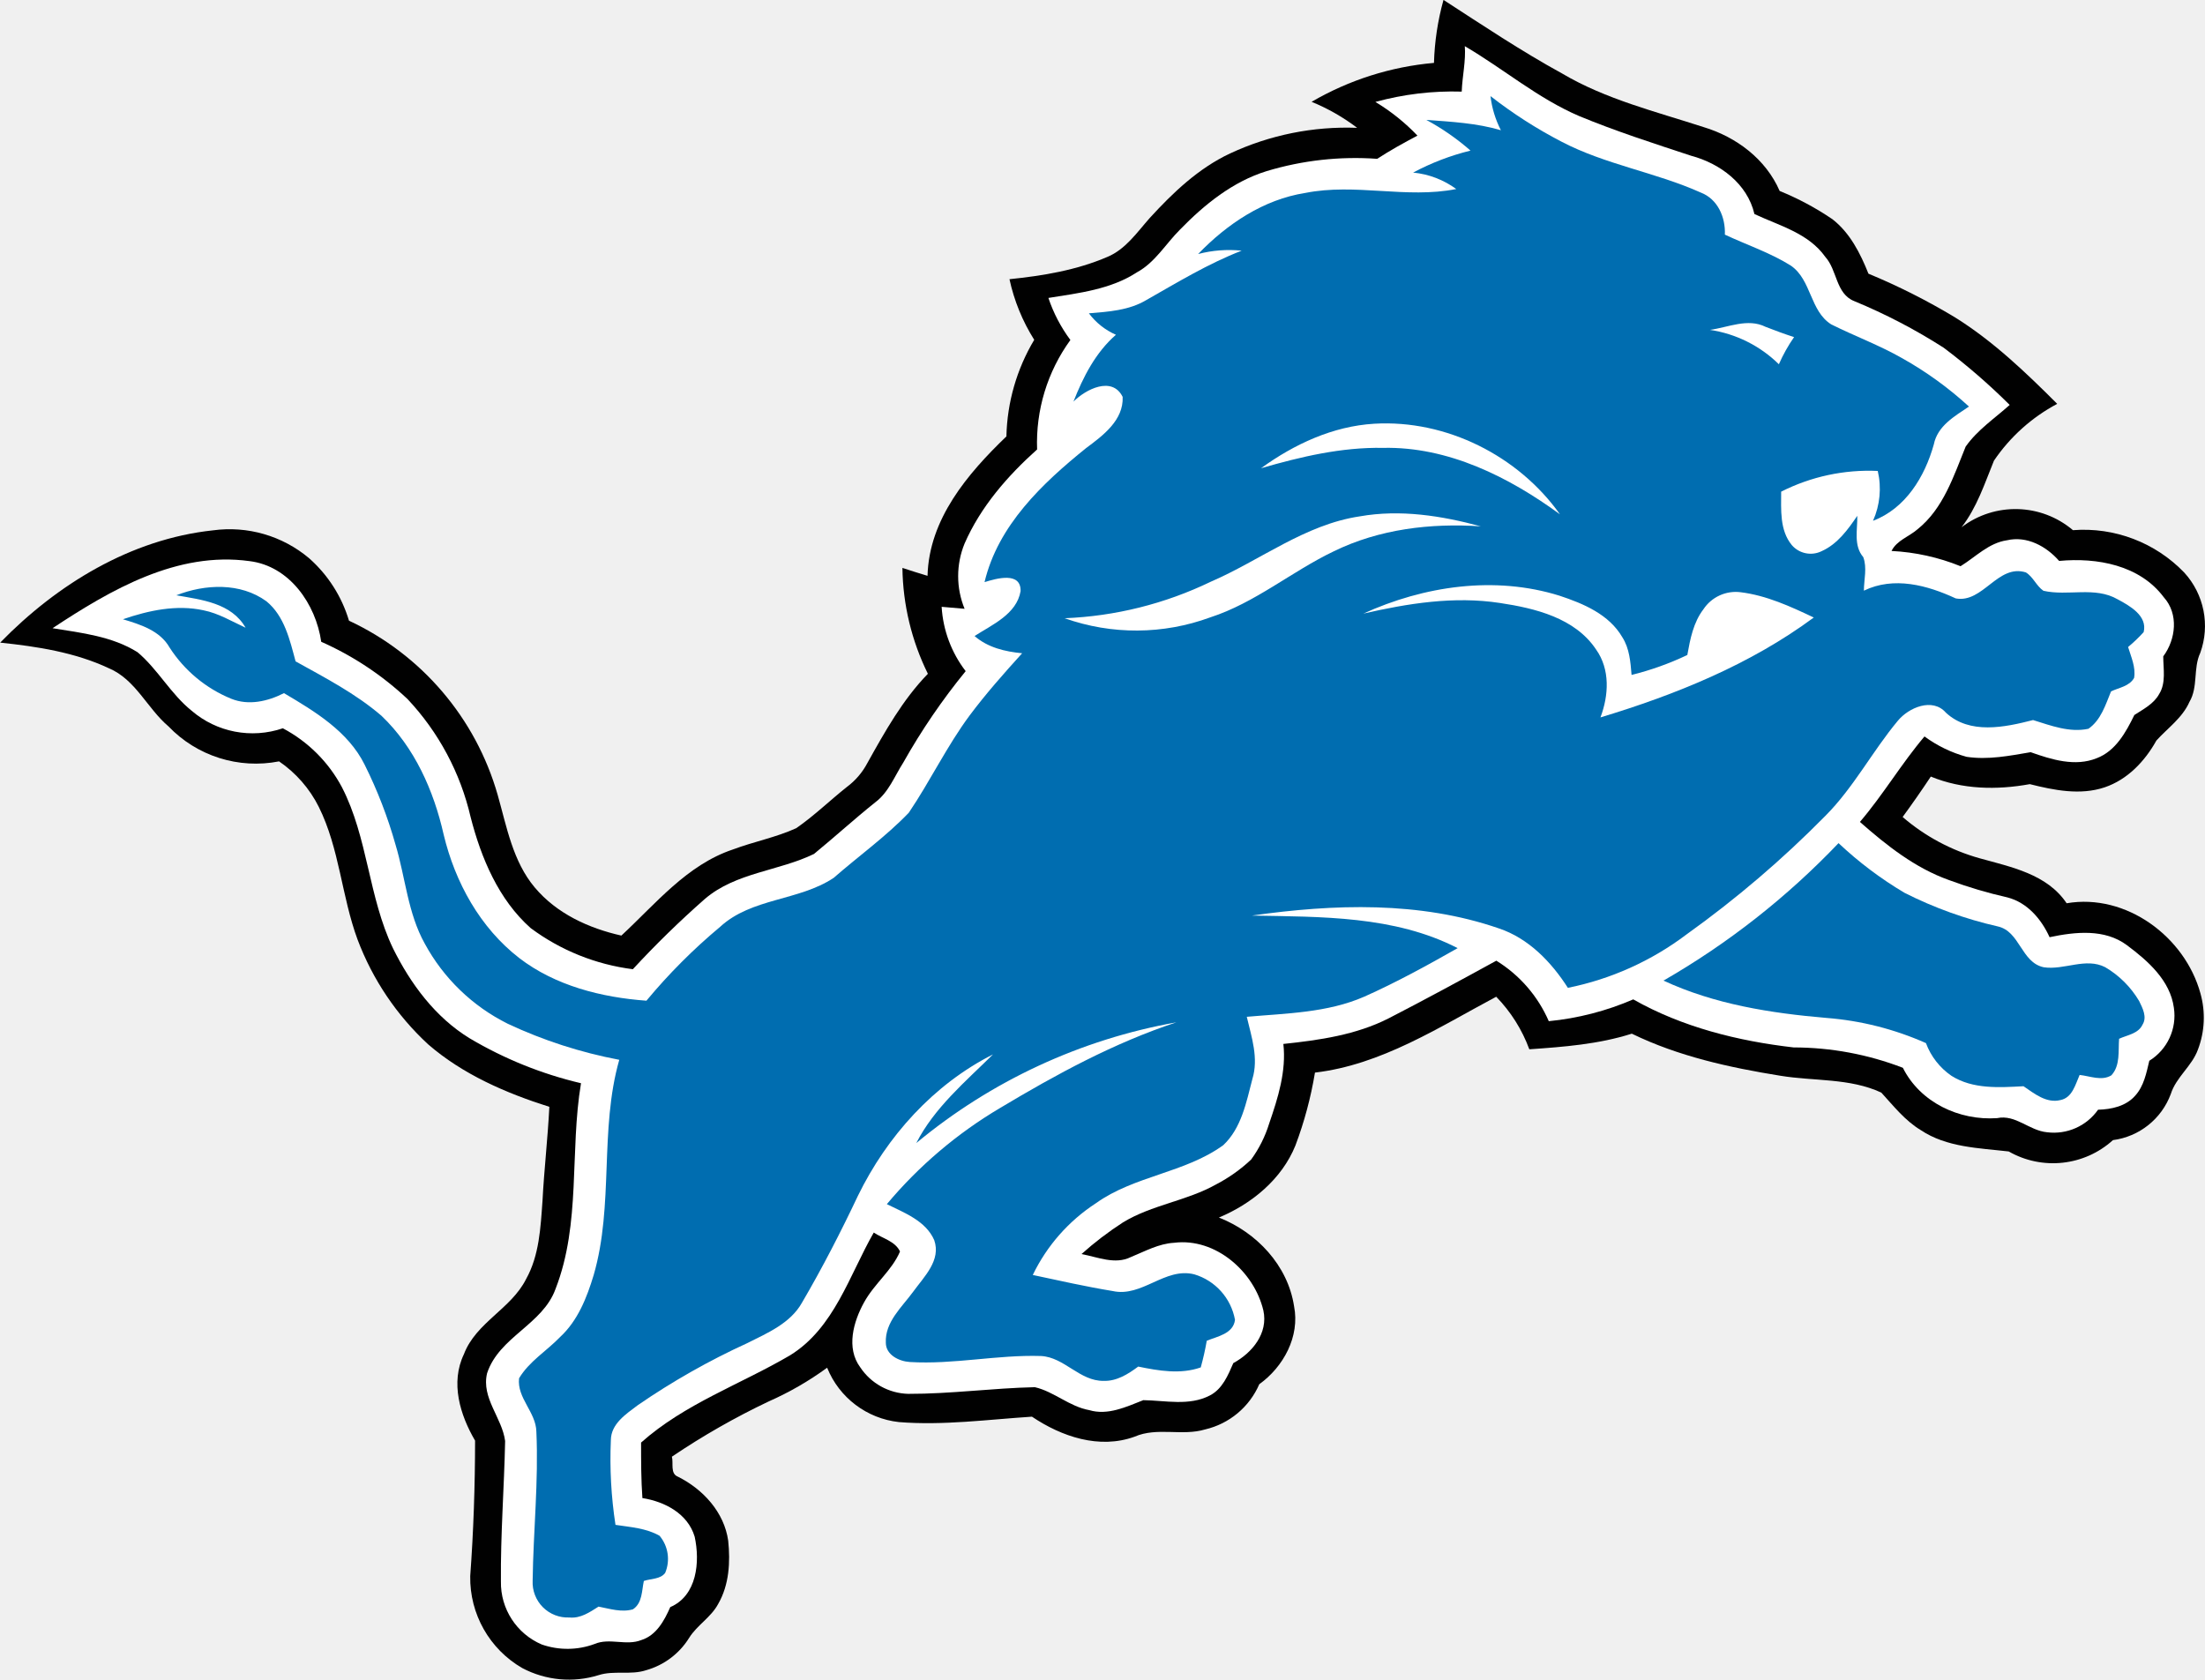
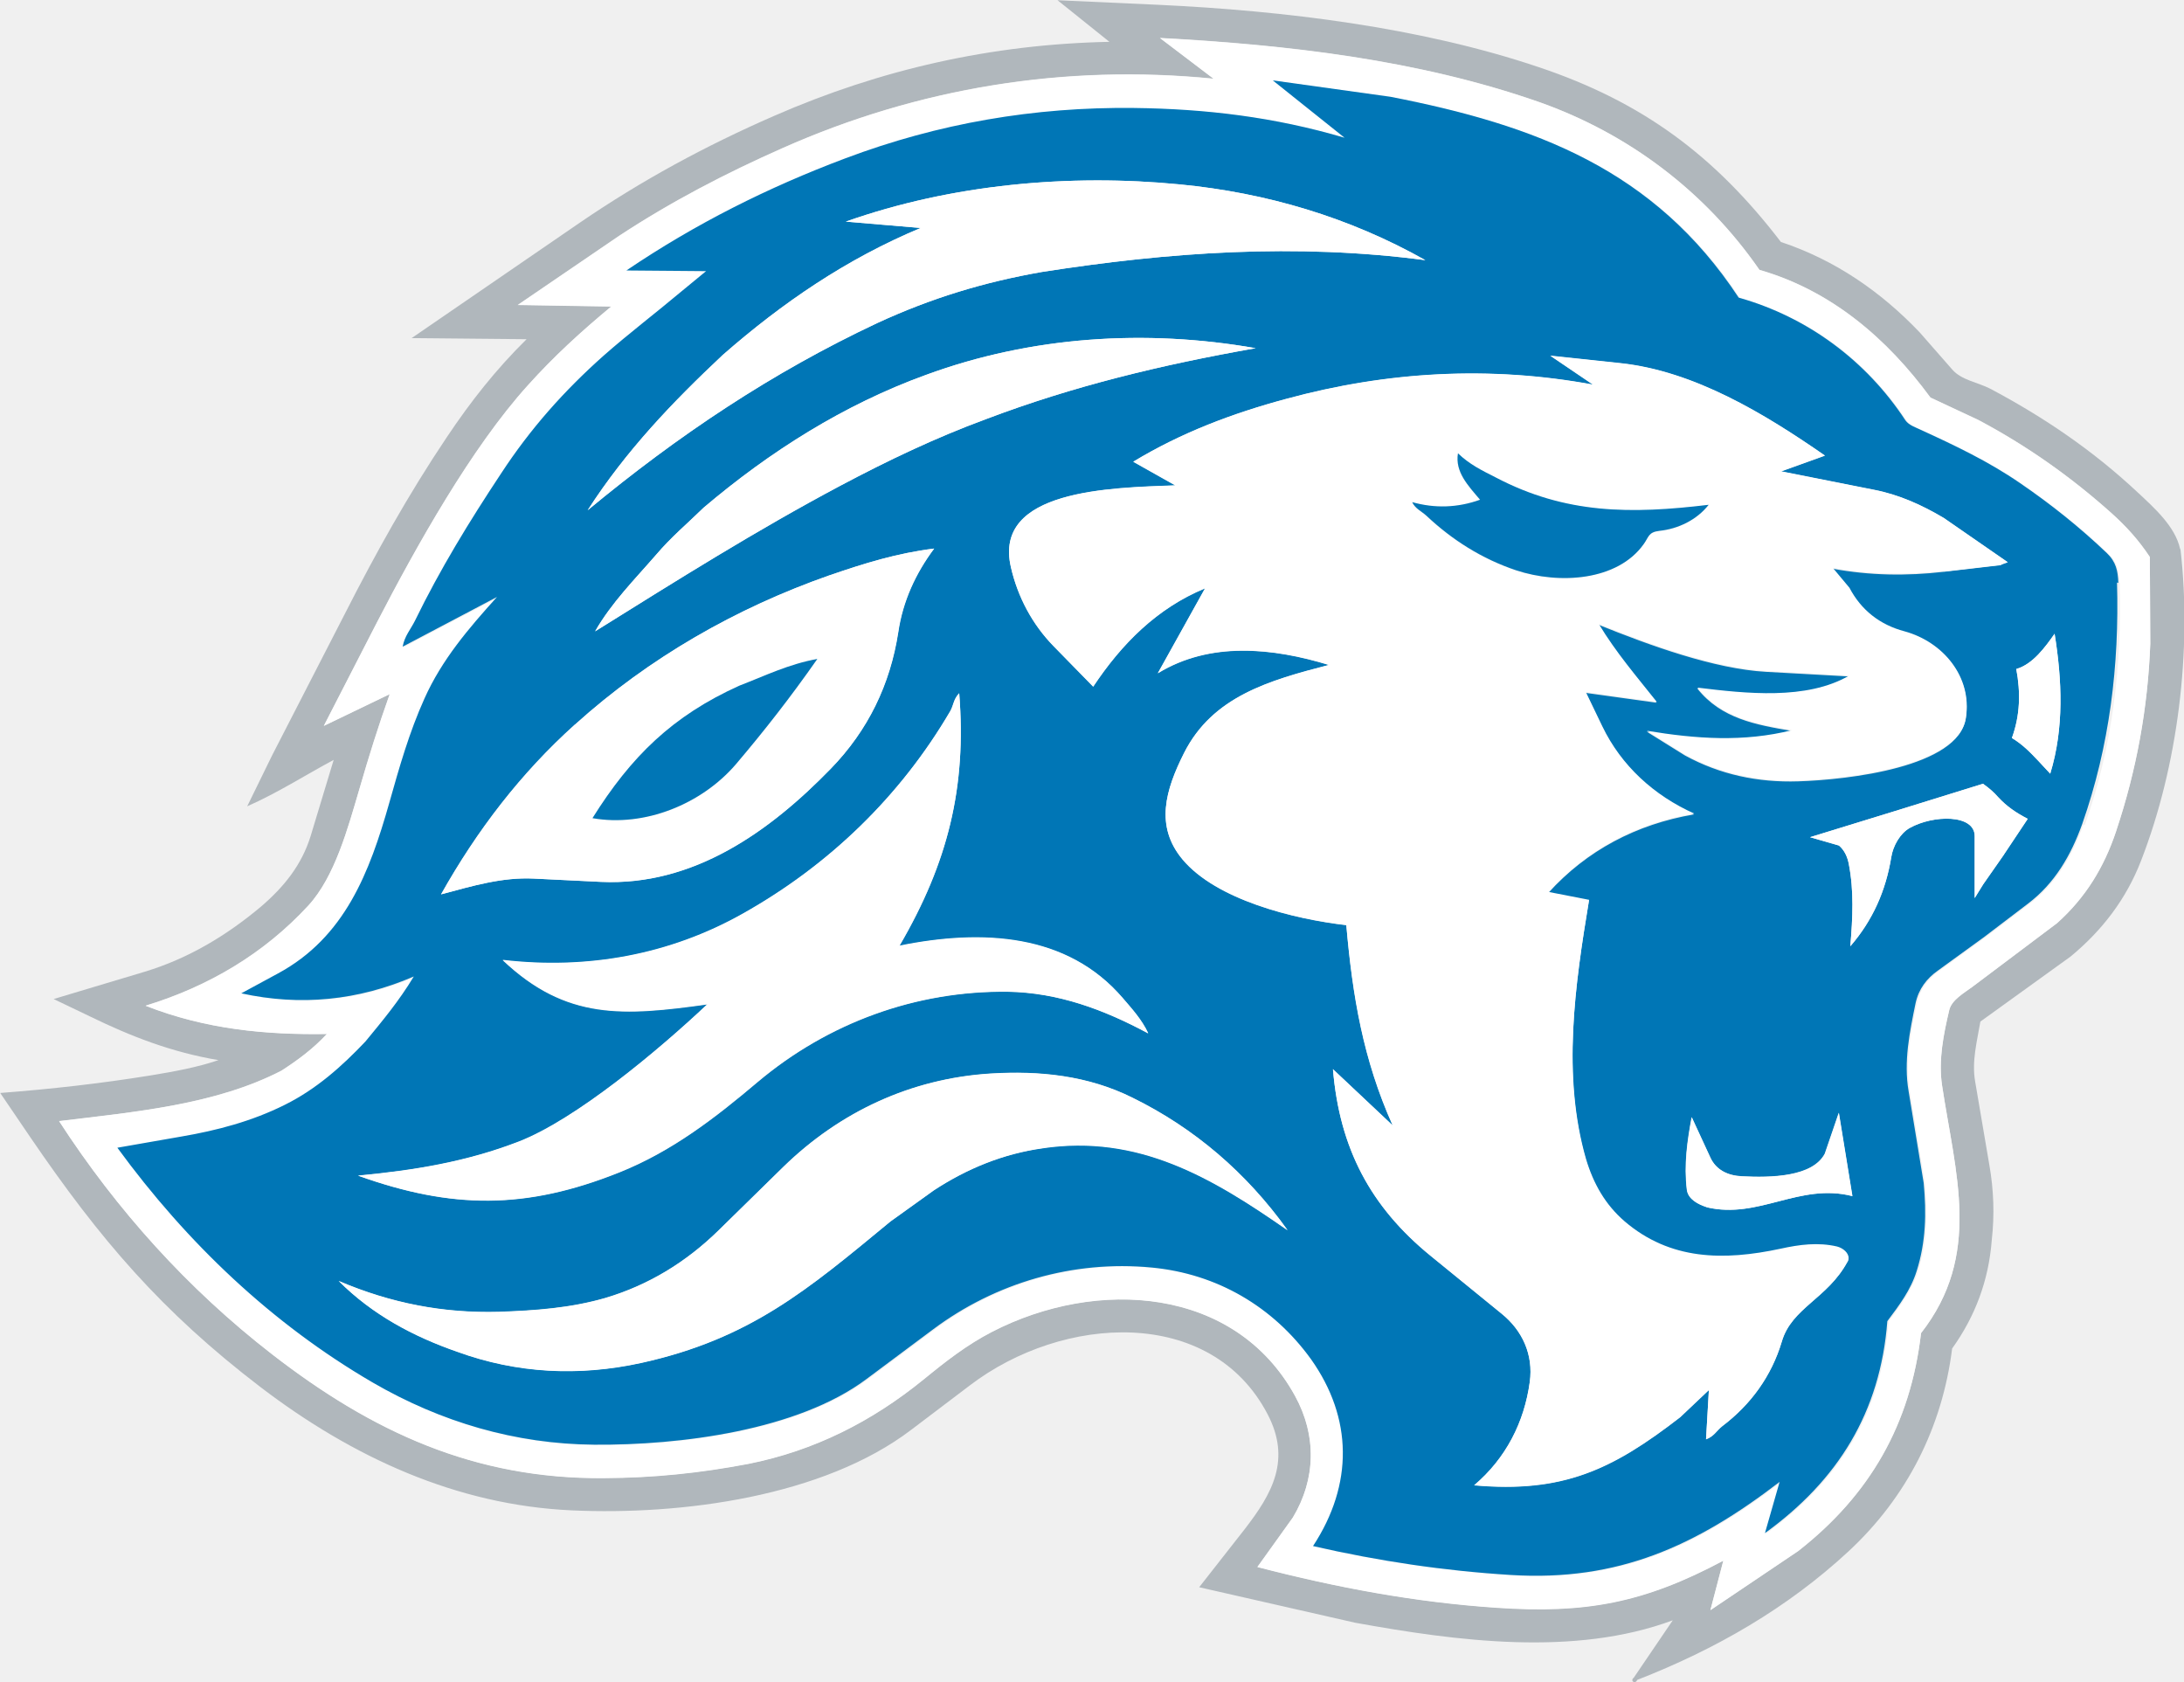
- <svg xmlns="http://www.w3.org/2000/svg" viewBox="0 0 367.03 279.59">
-   <defs>
-     <style>.a{fill:#010101;}.b{fill:#fff;}.c{fill:#006db0;}</style>
-   </defs>
-   <path class="a" d="M240.3 0c6.48 4.2 12.92 8.51 19.71 12.23 7.28 4.31 15.57 6.33 23.53 8.92 5.45 1.63 10.39 5.33 12.69 10.64a47.2 47.2 0 0 1 8.78 4.7c2.93 2.28 4.65 5.68 6 9.07a107.9 107.9 0 0 1 14.42 7.28c6.33 3.95 11.77 9.16 17 14.39a29.41 29.41 0 0 0-10.53 9.46c-1.55 3.8-2.83 7.79-5.39 11.08a14.8 14.8 0 0 1 18.54.49 23.22 23.22 0 0 1 18.53 7.06 13.17 13.17 0 0 1 2.66 13.37c-1.21 2.59-.32 5.65-1.8 8.16-1.17 2.66-3.61 4.34-5.5 6.43-1.92 3.45-4.8 6.5-8.61 7.79-4.08 1.37-8.43.48-12.46-.53-5.51 1-11.24.9-16.48-1.26q-2.27 3.42-4.69 6.73a33.41 33.41 0 0 0 12.82 6.87c5.26 1.47 11.21 2.62 14.48 7.49 9.91-1.7 19.69 5.58 22.27 15a14.92 14.92 0 0 1-.41 9.34c-1 2.79-3.63 4.58-4.53 7.43a11.91 11.91 0 0 1-9.62 7.66 14.86 14.86 0 0 1-17.35 1.89c-5-.58-10.33-.67-14.65-3.56-2.63-1.59-4.51-4-6.56-6.24-5.26-2.45-11.22-1.88-16.82-2.81-8.46-1.36-17-3.24-24.71-7-5.52 1.76-11.32 2.2-17.06 2.6a24.88 24.88 0 0 0-5.51-8.75c-9.61 5.12-19.12 11.33-30.17 12.63a64.1 64.1 0 0 1-3.25 12.13c-2.26 5.6-7.25 9.71-12.74 12 6.28 2.47 11.46 7.95 12.51 14.75 1 5.06-1.77 10.11-5.79 13a13.05 13.05 0 0 1-9 7.52c-3.85 1.16-8-.43-11.75 1.21-5.88 2.13-12.13 0-17.09-3.33-7.37.48-14.75 1.49-22.14.9a14.59 14.59 0 0 1-11.95-9.05 52.24 52.24 0 0 1-9.72 5.61 122.77 122.77 0 0 0-16.12 9.2c.29 1.09-.32 2.81 1 3.33 4.18 2.08 7.7 5.91 8.37 10.65.37 3.55.17 7.35-1.66 10.52-1.18 2.23-3.49 3.52-4.82 5.63a12.36 12.36 0 0 1-7.19 5.42c-2.56.84-5.32 0-7.88.81a16.63 16.63 0 0 1-12.73-1.17 17.34 17.34 0 0 1-8.66-15.3c.55-7.5.8-15 .81-22.56-2.51-4.29-4.14-9.64-1.86-14.39 2-5.28 7.87-7.55 10.35-12.51 2.2-3.94 2.41-8.56 2.73-13 .27-5.23.88-10.44 1.14-15.67-7.23-2.29-14.39-5.39-20.17-10.4a45.62 45.62 0 0 1-11.75-17.44c-2.67-7.22-3-15.15-6.46-22.1a20 20 0 0 0-6.61-7.57 20.12 20.12 0 0 1-18.4-5.82c-3.54-3-5.47-7.8-9.92-9.68-5.66-2.66-11.93-3.62-18.1-4.27 9.45-9.7 21.74-17.23 35.41-18.69a20.54 20.54 0 0 1 16 4.63 22.41 22.41 0 0 1 6.65 10.41 45.88 45.88 0 0 1 24.75 29c1.51 5.31 2.51 11.06 6.18 15.42s9 6.79 14.41 8c5.72-5.3 10.93-11.79 18.58-14.34 3.46-1.3 7.15-2 10.53-3.54 3-2.08 5.58-4.6 8.41-6.85a11.84 11.84 0 0 0 3.43-4c2.92-5.23 5.86-10.52 10.07-14.85a41.09 41.09 0 0 1-4.24-17.63c1.38.46 2.78.9 4.18 1.32.25-9.46 6.67-17 13.13-23.21a32.77 32.77 0 0 1 4.63-16.08 31.41 31.41 0 0 1-4.12-10.09c5.57-.57 11.18-1.5 16.34-3.73 3-1.26 4.91-4.09 7-6.45 3.87-4.23 8.12-8.29 13.37-10.75a45.9 45.9 0 0 1 21.16-4.27 33.5 33.5 0 0 0-7.58-4.33 49 49 0 0 1 20.37-6.48A43.77 43.77 0 0 1 240.27 0z" />
-   <path class="b" d="M243.83 7.69c6.4 3.75 12.15 8.68 19 11.62 6.1 2.53 12.39 4.55 18.67 6.62 4.81 1.28 9.35 4.65 10.53 9.7 4.15 1.95 9 3.18 11.8 7.14 2 2.2 1.73 6.14 4.82 7.36a94.47 94.47 0 0 1 14.87 7.75 105.42 105.42 0 0 1 11 9.53c-2.5 2.24-5.38 4.16-7.33 6.94-2 4.91-3.71 10.31-8 13.75-1.41 1.24-3.46 1.84-4.34 3.62a35.36 35.36 0 0 1 11.49 2.54c2.51-1.54 4.68-3.88 7.74-4.32 3.3-.77 6.54 1 8.67 3.44 6.3-.59 13.41.68 17.43 6.06 2.49 2.77 2 7-.1 9.83 0 2.08.49 4.4-.68 6.27-.9 1.65-2.63 2.51-4.13 3.49-1.4 2.87-3.12 6-6.26 7.19-3.6 1.46-7.53.23-11-1-3.51.6-7.1 1.31-10.67.77a21.35 21.35 0 0 1-7-3.39c-3.85 4.54-6.88 9.7-10.75 14.23 4.43 3.9 9.17 7.66 14.8 9.67a76.42 76.42 0 0 0 9.77 2.9c3.32.87 5.64 3.63 7 6.62 4.27-.9 9.18-1.44 12.9 1.35 3.47 2.59 7.18 5.85 7.79 10.4a8.83 8.83 0 0 1-4.09 8.82c-.48 2-.89 4.21-2.35 5.81-1.54 1.76-3.94 2.28-6.18 2.34a9 9 0 0 1-8.5 3.75c-3-.29-5.21-3-8.31-2.35-6.3.44-12.8-2.61-15.68-8.38a50.74 50.74 0 0 0-18.19-3.39c-9.24-1.06-18.55-3.38-26.69-8A46.83 46.83 0 0 1 257.8 170a22.22 22.22 0 0 0-8.73-10.07c-5.94 3.26-11.89 6.49-17.91 9.59-5.43 2.77-11.56 3.64-17.54 4.27.51 4.54-.9 9-2.36 13.24a20.36 20.36 0 0 1-3 6 26.13 26.13 0 0 1-5.81 4.13c-4.91 2.77-10.71 3.4-15.53 6.34a55.33 55.33 0 0 0-6.9 5.27c2.67.49 5.58 1.81 8.21.5 2.34-.95 4.63-2.24 7.21-2.38 6.9-.86 13.31 4.8 14.85 11.26.84 3.8-1.86 7.07-5 8.77-.87 2-1.81 4.32-3.91 5.39-3.43 1.79-7.4.83-11.07.78-2.85 1.12-5.92 2.58-9 1.66-3.3-.59-5.85-3.08-9.05-3.82-7 .15-14 1.13-21.07 1.11a9.9 9.9 0 0 1-8-4.42c-2.38-3.21-1.14-7.58.62-10.78s4.64-5.3 6-8.5c-.81-1.72-2.89-2.16-4.37-3.15-4.07 7.11-6.58 15.91-13.94 20.44-8.25 4.84-17.54 8.06-24.79 14.52 0 3.08 0 6.16.22 9.24 3.72.59 7.55 2.58 8.7 6.43.91 4.17.41 9.8-4.06 11.72-1 2.26-2.32 4.71-4.83 5.49-2.52 1-5.27-.42-7.77.65a13 13 0 0 1-8.78.09 11.19 11.19 0 0 1-6.81-10.5c-.07-7.8.54-15.59.7-23.38-.5-3.87-4-7.16-3-11.29 2-6.06 9.27-8.09 11.4-14.05 4.25-10.93 2.33-22.87 4.23-34.22a65.94 65.94 0 0 1-18.52-7.47c-5.72-3.49-9.85-9.07-12.78-15-4.09-8.53-4.16-18.4-8.5-26.82a23.66 23.66 0 0 0-9.83-9.8 15.57 15.57 0 0 1-15.18-2.92c-3.48-2.79-5.61-6.88-9-9.74-4.21-2.65-9.32-3.22-14.15-4 9.77-6.46 20.77-12.82 32.77-11.17 6.67.81 11.05 7.16 11.95 13.43a51.34 51.34 0 0 1 14.36 9.53 42.74 42.74 0 0 1 10.51 19.67c1.75 6.81 4.65 13.72 10 18.47a36.11 36.11 0 0 0 17 6.84 160.77 160.77 0 0 1 12-11.71c5.14-4.4 12.27-4.62 18.15-7.48 3.45-2.82 6.74-5.83 10.22-8.61 2.21-1.66 3.2-4.34 4.65-6.61a107 107 0 0 1 10.38-15.21 19.48 19.48 0 0 1-4-10.71l3.82.33a14.33 14.33 0 0 1 0-10.87c2.67-6.11 7.15-11.25 12.07-15.66a29.16 29.16 0 0 1 5.54-18.22 25.07 25.07 0 0 1-3.66-7c5.06-.81 10.38-1.41 14.76-4.28 3-1.63 4.76-4.72 7.14-7.09 4.06-4.18 8.79-8 14.42-9.74a51 51 0 0 1 18.41-2.05c2.16-1.41 4.42-2.66 6.7-3.86a33.63 33.63 0 0 0-7-5.61 48.74 48.74 0 0 1 14.37-1.72c.09-2.56.71-5.09.51-7.64z" />
-   <path class="c" d="M248.14 16.03a76.32 76.32 0 0 0 11.77 7.55c7.34 3.84 15.67 5.1 23.2 8.48 2.81 1.08 4.12 4.1 4 7 3.66 1.72 7.55 3 11 5.17 3.43 2.38 3.15 7.53 6.7 9.77 3.89 1.94 8 3.46 11.79 5.62a59.22 59.22 0 0 1 11.14 8.06c-2.39 1.62-5.23 3.21-5.85 6.31-1.5 5.36-4.68 10.64-10.12 12.71a13.06 13.06 0 0 0 .79-8.3 32.31 32.31 0 0 0-16.08 3.45c0 3-.27 6.41 1.77 8.89a4.14 4.14 0 0 0 5 1c2.61-1.18 4.34-3.57 5.9-5.87.06 2.29-.66 4.94 1 6.88.66 1.77.11 3.73.1 5.58 5-2.42 10.55-.91 15.29 1.29 4.54.84 7-5.79 11.67-4.33 1.23.75 1.75 2.26 2.93 3.06 4.08.93 8.55-.77 12.35 1.42 2 1.07 5 2.74 4.33 5.46a25.49 25.49 0 0 1-2.59 2.48c.5 1.66 1.3 3.36 1 5.14-.77 1.4-2.52 1.62-3.84 2.25-.92 2.24-1.68 4.77-3.76 6.22-3.14.68-6.26-.53-9.22-1.45-4.71 1.21-10.56 2.45-14.51-1.23-2.23-2.55-6.19-.85-8 1.35-4.25 5.1-7.36 11.12-12.08 15.85a176.71 176.71 0 0 1-23.08 19.71 48.73 48.73 0 0 1-19.76 8.9c-2.75-4.29-6.52-8.23-11.47-9.89-13.21-4.57-27.48-4.07-41.14-2.14 11.53.22 23.73 0 34.26 5.42-5.07 2.88-10.2 5.7-15.52 8.07-6.16 2.7-13 2.78-19.58 3.36.8 3.38 2 6.9.93 10.37-1 3.84-1.82 8.17-4.84 11-6.37 4.63-14.79 5.08-21.19 9.66a29.54 29.54 0 0 0-10.52 11.95c4.42.94 8.83 1.94 13.28 2.67 4.9 1.1 8.71-4 13.59-2.78a9.71 9.71 0 0 1 6.79 7.58c-.29 2.32-2.92 2.75-4.7 3.48-.26 1.5-.6 3-1 4.44-3.4 1.19-7 .56-10.41-.14-1.68 1.25-3.57 2.45-5.75 2.38-4 .06-6.53-3.94-10.43-4.14-7.29-.23-14.54 1.44-21.83 1-1.81-.11-4-1.19-4-3.21-.16-3.47 2.68-5.92 4.55-8.49s4.66-5.23 3.51-8.58c-1.41-3.24-5-4.56-7.89-6a73.2 73.2 0 0 1 18.9-16.04c9.32-5.58 18.95-10.82 29.3-14.23a93.42 93.42 0 0 0-43.3 20.1c3-5.87 8.15-10.2 12.77-14.76-9.9 5-17.64 13.63-22.47 23.51-2.87 6.06-5.92 12-9.32 17.81-1.93 3.45-5.75 5.06-9.12 6.75a120.5 120.5 0 0 0-18.25 10.35c-1.93 1.46-4.42 3.07-4.45 5.79a72.06 72.06 0 0 0 .77 14.11c2.48.38 5.12.54 7.34 1.82a6 6 0 0 1 .93 6.18c-.81 1.08-2.38.93-3.55 1.34-.35 1.63-.24 3.69-1.82 4.72-1.9.55-3.84-.09-5.72-.45-1.47.93-3 2-4.86 1.81a5.85 5.85 0 0 1-6.11-6.12c.11-8.28 1-16.54.62-24.82-.06-3.24-3.26-5.61-2.88-8.88 1.68-2.82 4.6-4.55 6.84-6.88 2.94-2.72 4.45-6.56 5.58-10.31 3.39-11.67.93-24.15 4.26-35.83a77.6 77.6 0 0 1-18.56-6 31.83 31.83 0 0 1-13.81-13.33c-2.84-5.08-3.22-11-4.87-16.47a76 76 0 0 0-5.15-13.34c-2.75-5.54-8.28-8.86-13.42-11.9-2.69 1.37-5.89 2.11-8.79.93a22.2 22.2 0 0 1-10.25-8.52c-1.61-2.83-4.85-3.83-7.77-4.71 4.29-1.47 8.92-2.47 13.42-1.49 2.5.5 4.7 1.84 7 2.9-2.37-4.13-7.31-4.65-11.53-5.4 4.79-1.88 10.67-2.15 15 1 3 2.45 3.9 6.46 4.85 10 4.93 2.74 10 5.36 14.3 9.06 5.5 5.24 8.7 12.46 10.35 19.78 1.9 7.94 6.06 15.5 12.58 20.55 6 4.61 13.7 6.56 21.17 7.1a95.1 95.1 0 0 1 12.26-12.29c5.24-4.84 13.14-4.31 18.91-8.16 4.15-3.63 8.68-6.86 12.5-10.84 3.57-5.27 6.33-11.08 10.14-16.21 2.7-3.61 5.7-7 8.73-10.34-2.84-.27-5.71-.94-7.92-2.87 2.94-1.89 7-3.63 7.66-7.47.08-3.29-4-2.12-6-1.5 2.24-9.46 9.62-16.44 16.91-22.32 2.8-2.08 6.25-4.63 6.08-8.52-1.75-3.52-6.16-1.26-8.19.79 1.62-4.12 3.68-8.17 7.07-11.13a11.25 11.25 0 0 1-4.5-3.57c3.26-.27 6.67-.48 9.56-2.21 5.18-2.94 10.29-6.06 15.87-8.22a20.31 20.31 0 0 0-7.25.56c4.82-5 10.88-9.08 17.84-10.17 8.33-1.67 16.83 1 25.13-.65a14.53 14.53 0 0 0-7.18-2.74 41 41 0 0 1 9.55-3.66 40.2 40.2 0 0 0-7.35-5.11c4.17.31 8.37.53 12.41 1.72A16.53 16.53 0 0 1 248.1 16z" />
-   <path class="b" d="M284.6 54.92c3.05-.41 6.3-2 9.29-.51 1.57.61 3.15 1.2 4.74 1.71a26.33 26.33 0 0 0-2.53 4.52 20.75 20.75 0 0 0-11.5-5.73zm-74.7 23.03c5.52-4 11.95-7 18.85-7.41 12-.71 24 5.35 30.91 15.08-8.52-6.23-18.63-11.29-29.42-11.06-6.93-.13-13.73 1.47-20.34 3.39zm-8.38 18.9c8.29-3.58 15.69-9.53 24.82-10.89 6.74-1.19 13.6-.11 20.14 1.66-8.35-.56-16.89.45-24.47 4.16-7 3.34-13.08 8.58-20.57 11a35.66 35.66 0 0 1-24.23.14 61.56 61.56 0 0 0 24.31-6.07zm25.37 5.32c10.13-4.63 21.92-6.37 32.7-3 4 1.32 8.25 3.12 10.45 6.91 1.2 1.87 1.36 4.13 1.54 6.28a49 49 0 0 0 9.28-3.32c.48-2.66 1-5.41 2.68-7.61a6.45 6.45 0 0 1 6.19-2.84c4.3.53 8.3 2.37 12.18 4.21-10.58 7.83-23 12.85-35.51 16.63 1.39-3.66 1.63-8-.73-11.31-3.5-5.25-10.14-6.86-16-7.74-7.64-1.17-15.33.07-22.78 1.78z" />
-   <path class="c" d="M276.87 163.26a129.48 129.48 0 0 0 29.16-22.9 62.49 62.49 0 0 0 11 8.28 67.51 67.51 0 0 0 15.49 5.58c3.72.81 3.9 6 7.65 6.8 3.41.53 7-1.68 10.26 0a15.93 15.93 0 0 1 5.64 5.63c.57 1.17 1.36 2.67.56 3.93-.7 1.51-2.54 1.72-3.9 2.35-.16 2 .23 4.44-1.28 6.08-1.62 1-3.57.12-5.29-.06-.7 1.57-1.2 3.78-3.18 4.18-2.34.59-4.36-1.08-6.16-2.3-4 .21-8.43.53-12-1.74a11.42 11.42 0 0 1-4.24-5.44 50.43 50.43 0 0 0-16.54-4.19c-9.3-.79-18.7-2.27-27.22-6.25z" />
+ <svg xmlns="http://www.w3.org/2000/svg" id="Layer_1" data-name="Layer 1" viewBox="0 0 99.75 76.79">
+   <path d="M99.57,25.06c-.22-1.02-1.19-1.88-1.94-2.58-2.04-1.91-4.28-3.43-6.73-4.73-.59-.3-1.31-.39-1.73-.87l-1.49-1.7c-1.77-1.86-3.87-3.31-6.34-4.13-3.02-3.94-6.31-6.39-11.05-7.98-5.42-1.83-11.65-2.58-17.37-2.85l-4.62-.21,2.37,1.9c-5.39.11-10.46,1.26-15.31,3.38-3.14,1.37-6.06,2.95-8.88,4.88l-7.68,5.27,5.25.05c-1.4,1.38-2.55,2.84-3.64,4.47-1.76,2.62-3.24,5.28-4.67,8.09l-3.31,6.44-1.14,2.33c1.42-.63,2.61-1.4,3.95-2.12l-1.05,3.47c-.41,1.33-1.22,2.33-2.27,3.23-1.57,1.32-3.32,2.37-5.3,2.97l-4.17,1.25,1.67.8c1.87.91,3.72,1.63,5.86,1.99-1.01.34-2.02.52-3.11.7-2.29.37-4.53.62-6.86.8l1.38,2.03c3.18,4.66,5.98,7.94,10.52,11.41,4.16,3.17,8.91,5.38,14.2,5.62,5.01.23,11.49-.62,15.51-3.68l2.68-2.03c4.24-3.23,11-3.63,13.59,1.31,1.09,2.08.23,3.62-1.05,5.27l-2.07,2.64,7.12,1.62c4.64.84,10.02,1.56,14.51-.11l-1.78,2.62c-.18.13.05.33.16.1,3.57-1.39,6.86-3.28,9.66-5.88,2.65-2.46,4.27-5.65,4.72-9.25,1.06-1.48,1.67-3.12,1.81-4.95.13-1.16.09-2.29-.11-3.43l-.65-3.82c-.16-.92.09-1.84.24-2.73l4.12-2.97c1.44-1.19,2.54-2.62,3.22-4.38,1.68-4.32,2.33-9.6,1.8-14.21ZM96.65,37.95c-.55,1.65-1.4,3.04-2.7,4.2l-3.87,2.91c-.36.26-.93.59-1.05,1.05-.26,1.09-.51,2.3-.33,3.45.61,4.04,1.83,7.74-.96,11.31-.48,4.17-2.33,7.39-5.61,9.95l-4.01,2.7.59-2.26c-3.62,1.93-6.28,2.42-10.36,2.15-3.72-.25-7.31-.92-10.92-1.86l1.62-2.26c1.06-1.76,1.09-3.74.1-5.55-2.75-5-9.05-5.4-13.84-2.93-1.16.6-2.12,1.36-3.12,2.17-2.37,1.93-5,3.26-8.01,3.86-2.21.42-4.34.64-6.6.65-5.9.05-10.58-2.11-15.16-5.66-3.84-2.97-7.08-6.57-9.72-10.64,3.48-.42,7.12-.74,10.15-2.3.75-.48,1.44-.99,2.08-1.68-2.78.05-5.54-.21-8.28-1.29,2.88-.88,5.41-2.38,7.43-4.57,1.22-1.32,1.81-3.54,2.34-5.34.42-1.47.86-2.86,1.38-4.32l-3.01,1.45,2.42-4.71c1.81-3.5,4.32-7.99,6.9-10.84,1.19-1.32,2.44-2.46,3.81-3.6l-4.27-.07,4.62-3.15c2.39-1.57,4.85-2.85,7.47-4.01,6.19-2.75,12.88-3.85,19.69-3.17l-2.45-1.86c5.79.31,11.77.99,17.3,2.92,4.1,1.45,7.6,4.09,10.08,7.67,3.27.94,5.82,3.12,7.81,5.83l2.18,1.02c2.21,1.17,4.23,2.6,6.09,4.26.68.61,1.24,1.23,1.75,2l.02,3.95c-.11,2.94-.63,5.78-1.56,8.56Z" fill="#b0b7bc" />
+   <path d="M98.19,25.44c-.51-.77-1.07-1.39-1.75-2-1.86-1.67-3.88-3.09-6.09-4.26l-2.18-1.02c-1.99-2.71-4.54-4.89-7.81-5.83-2.48-3.58-5.98-6.23-10.08-7.67-5.52-1.93-11.51-2.61-17.3-2.92l2.45,1.86c-6.81-.68-13.5.42-19.69,3.17-2.62,1.16-5.08,2.44-7.47,4.01l-4.62,3.15,4.27.07c-1.38,1.14-2.62,2.27-3.81,3.6-2.58,2.85-5.09,7.34-6.9,10.84l-2.42,4.71,3.01-1.45c-.52,1.46-.95,2.85-1.38,4.32-.53,1.8-1.13,4.02-2.34,5.34-2.02,2.19-4.55,3.69-7.43,4.57,2.75,1.08,5.5,1.33,8.28,1.29-.64.69-1.33,1.19-2.08,1.68-3.03,1.56-6.67,1.87-10.15,2.3,2.64,4.07,5.88,7.66,9.72,10.64,4.58,3.55,9.26,5.71,15.16,5.66,2.26-.01,4.4-.23,6.6-.65,3.01-.6,5.64-1.93,8.01-3.86,1-.82,1.96-1.57,3.12-2.17,4.79-2.47,11.1-2.07,13.84,2.93.99,1.8.95,3.79-.1,5.55l-1.62,2.26c3.62.94,7.2,1.61,10.92,1.86,4.08.28,6.74-.22,10.36-2.15l-.59,2.26,4.01-2.7c3.27-2.56,5.12-5.78,5.61-9.95,2.79-3.57,1.57-7.27.96-11.31-.17-1.15.07-2.35.33-3.45.11-.46.69-.78,1.05-1.05l3.87-2.91c1.3-1.16,2.15-2.55,2.7-4.2.93-2.78,1.45-5.62,1.56-8.56l-.02-3.95ZM95.16,37.65c-.52,1.45-1.26,2.71-2.47,3.63l-2.01,1.53-2.11,1.53c-.52.37-.88.84-1.02,1.49-.28,1.31-.55,2.66-.32,4.01l.69,4.2c.13,1.38.1,2.7-.32,4.02-.28.86-.8,1.56-1.34,2.29-.32,4.17-2.26,7.27-5.59,9.68l.67-2.34c-3.81,2.93-7.36,4.55-12.27,4.25-3.07-.2-6.02-.63-9.04-1.32,1.85-2.83,1.8-5.86-.09-8.53-1.73-2.4-4.31-3.92-7.29-4.19-3.57-.34-7.12.69-9.98,2.83l-3.03,2.26c-3.14,2.34-8.51,3.03-12.44,3-3.6-.02-6.99-1.02-10.12-2.84-4.59-2.68-8.48-6.36-11.66-10.72l2.92-.51c1.64-.28,3.23-.7,4.73-1.45,1.42-.71,2.6-1.76,3.68-2.89.78-.96,1.52-1.84,2.21-2.97-2.55,1.1-5.18,1.36-7.88.77l1.68-.91c3.04-1.64,4.18-4.61,5.08-7.79.46-1.63.91-3.22,1.61-4.77.79-1.76,1.99-3.17,3.31-4.63l-4.31,2.27c.09-.49.37-.78.56-1.18,1.15-2.35,2.48-4.53,3.93-6.72,1.33-2.04,2.87-3.78,4.69-5.39,1.17-1.03,2.35-1.93,3.55-2.93l1.13-.93-3.64-.03c3.16-2.14,6.47-3.79,10-5.12,4.25-1.6,8.63-2.34,13.17-2.3,3.28.03,6.41.4,9.63,1.36l-3.28-2.62,5.38.75c6.6,1.29,12.05,3.32,15.9,9.17,3.15.88,5.82,2.87,7.62,5.61.16.23.45.31.68.42,1.59.72,3.11,1.45,4.55,2.44,1.42.98,2.73,2.02,3.96,3.19.42.4.51.82.53,1.37.11,3.77-.33,7.48-1.59,11.03Z" fill="#fff" />
+   <path d="M96.75,26.62c-.02-.55-.1-.96-.53-1.37-1.23-1.17-2.54-2.22-3.96-3.19-1.44-.99-2.96-1.71-4.55-2.44-.23-.11-.52-.2-.68-.42-1.79-2.73-4.47-4.72-7.62-5.61-3.85-5.85-9.29-7.88-15.9-9.17l-5.38-.75,3.28,2.62c-3.22-.95-6.34-1.32-9.63-1.36-4.55-.05-8.92.7-13.17,2.3-3.54,1.33-6.85,2.99-10,5.12l3.64.03-1.13.93c-1.19,1-2.38,1.9-3.55,2.93-1.81,1.61-3.35,3.34-4.69,5.39-1.45,2.19-2.78,4.36-3.93,6.72-.2.4-.47.69-.56,1.18l4.31-2.27c-1.32,1.46-2.52,2.87-3.31,4.63-.7,1.55-1.15,3.14-1.61,4.77-.9,3.18-2.03,6.14-5.08,7.79l-1.68.91c2.7.59,5.33.33,7.88-.77-.69,1.14-1.42,2.01-2.21,2.97-1.08,1.14-2.25,2.18-3.68,2.89-1.5.75-3.09,1.17-4.73,1.45l-2.92.51c3.18,4.35,7.06,8.04,11.66,10.72,3.12,1.81,6.52,2.81,10.12,2.84,3.93.03,9.3-.65,12.44-3l3.03-2.26c2.86-2.14,6.41-3.17,9.98-2.83,2.99.28,5.56,1.79,7.29,4.19,1.9,2.68,1.94,5.71.09,8.53,3.02.69,5.97,1.13,9.04,1.32,4.9.3,8.45-1.32,12.27-4.25l-.67,2.34c3.33-2.41,5.27-5.51,5.59-9.68.54-.72,1.07-1.42,1.34-2.29.42-1.32.45-2.64.32-4.02l-.69-4.2c-.23-1.34.05-2.7.32-4.01.14-.65.51-1.13,1.02-1.49l2.11-1.53,2.01-1.53c1.21-.92,1.95-2.18,2.47-3.63,1.25-3.55,1.7-7.26,1.59-11.03ZM33.01,16.21c2.72-2.38,5.64-4.38,9.04-5.8l-3.42-.29c4.84-1.71,10.22-2.19,15.25-1.7,3.95.38,7.74,1.5,11.22,3.46-5.93-.78-11.7-.37-17.52.54-2.63.46-5.04,1.19-7.51,2.33-4.81,2.26-9.1,5.13-13.23,8.55,1.75-2.72,3.89-4.95,6.17-7.09ZM57.35,15.9c-4.31.76-8.34,1.73-12.32,3.24-2.33.86-4.46,1.88-6.65,3.04-3.82,2.03-7.4,4.28-11.2,6.65.75-1.31,1.81-2.37,2.79-3.5.68-.8,1.4-1.4,2.17-2.15,3.02-2.56,6.4-4.7,10.15-6.06,4.82-1.77,10.04-2.1,15.06-1.22ZM26.27,33.08c3.38-3.04,7.34-5.31,11.62-6.81,1.59-.55,3.08-1.01,4.77-1.22-.84,1.13-1.44,2.4-1.64,3.82-.37,2.39-1.38,4.48-3.08,6.23-2.79,2.87-6.27,5.36-10.5,5.17l-3.06-.15c-1.45-.07-2.78.33-4.24.72,1.64-2.92,3.63-5.52,6.12-7.76ZM23.68,52.15c2.63-1.02,6.4-4.18,8.63-6.28-3.81.53-6.44.74-9.35-2.02,3.86.45,7.62-.23,10.96-2.11,3.94-2.21,7.2-5.36,9.48-9.25.16-.28.14-.54.41-.82.34,4.28-.51,7.73-2.73,11.53,3.79-.77,7.67-.56,10.2,2.39.42.49.87.98,1.16,1.6-2.03-1.09-4.11-1.86-6.41-1.9-4.2-.05-8.21,1.42-11.42,4.12-1.95,1.65-3.92,3.17-6.32,4.13-4.28,1.71-7.65,1.68-11.93.15,2.58-.24,4.98-.64,7.33-1.55ZM47.61,52.43c-1.79.25-3.45.93-4.96,1.92l-1.98,1.42c-3.77,3.11-6.4,5.36-11.38,6.46-2.84.62-5.66.49-8.41-.51-2.01-.7-3.87-1.69-5.41-3.23,2.39,1.02,4.78,1.48,7.32,1.41,1.67-.06,3.25-.17,4.85-.63,1.99-.59,3.71-1.65,5.18-3.09l2.97-2.91c2.57-2.5,5.81-4.02,9.44-4.25,2.25-.14,4.46.09,6.49,1.1,2.83,1.39,5.21,3.43,7.08,6.04-3.47-2.42-6.82-4.39-11.19-3.74ZM84.38,57.62c-.91,1.69-2.55,2.1-3,3.65-.47,1.57-1.41,2.87-2.72,3.86-.25.2-.38.47-.74.6l.13-2.25-1.31,1.24c-3.1,2.4-5.35,3.47-9.41,3.11,1.45-1.23,2.29-2.88,2.54-4.72.17-1.24-.33-2.35-1.29-3.12l-3.24-2.64c-2.75-2.24-4.16-4.92-4.46-8.52l2.73,2.57c-1.36-3.02-1.84-5.92-2.12-9.15-2.42-.28-5.94-1.16-7.48-3-1.27-1.52-.78-3.17.07-4.86,1.3-2.57,3.86-3.31,6.62-4.02-2.56-.78-5.42-1.09-7.82.38l2.16-3.88c-2.21.91-3.82,2.55-5.11,4.49l-1.81-1.85c-.98-1-1.64-2.25-1.95-3.61-.82-3.54,4.54-3.62,7.51-3.73l-1.92-1.08c2.18-1.32,4.51-2.21,6.99-2.87,4.59-1.25,9.28-1.53,14.01-.65l-1.95-1.32,3.2.34c3.37.36,6.57,2.3,9.34,4.22l-2,.72,4.23.84c1.15.22,2.19.69,3.2,1.29l2.92,2.02c-.16.06-.25.08-.33.13l-2.58.3c-1.73.2-3.4.17-5.09-.14l.76.91c.53,1.01,1.38,1.69,2.52,1.99,1.76.48,3.09,2.07,2.8,3.94-.33,2.22-5.36,2.8-7.65,2.87-1.84.06-3.58-.31-5.17-1.18l-1.75-1.09c2.24.37,4.41.53,6.64-.03-1.65-.28-3.24-.56-4.33-1.94,2.22.26,4.97.57,6.93-.55l-3.78-.21c-2.37-.13-5.33-1.21-7.66-2.15.79,1.31,1.73,2.4,2.65,3.56l-3.24-.45.75,1.56c.87,1.8,2.38,3.17,4.2,3.99-2.64.45-4.9,1.65-6.65,3.58l1.85.36c-.64,3.89-1.24,8.02-.14,11.84.33,1.13.87,2.08,1.76,2.84,2.08,1.78,4.53,1.81,7.13,1.25.86-.2,1.71-.3,2.57-.1.28.07.55.3.53.55,0,.05-.02.09-.05.14ZM77.95,55.12c-.4-.13-.85-.36-.91-.79-.14-1.15.02-2.25.22-3.32l.85,1.84c.26.57.8.83,1.44.86,1.34.07,3.23.03,3.79-1.03l.64-1.87.62,3.81c-2.42-.62-4.28,1.07-6.65.51ZM91.53,39.02l-.95,1.36-.39.63v-2.83c0-1-1.88-.98-2.97-.37-.44.25-.76.82-.84,1.33-.25,1.53-.84,2.88-1.87,4.07.11-1.32.17-2.52-.07-3.76-.06-.32-.2-.63-.45-.84l-1.32-.38,3.74-1.15,4.16-1.29c.28.2.49.38.7.62.38.41.8.7,1.34.98l-1.08,1.62ZM93.64,35.33l-.53-.57c-.37-.39-.72-.76-1.22-1.06.38-1.05.4-2.08.2-3.15.76-.22,1.32-1,1.75-1.61.34,2.11.44,4.3-.2,6.39Z" fill="#0076b6" />
+   <path d="M93.64,35.33l-.53-.57c-.37-.39-.72-.76-1.22-1.06.38-1.05.4-2.08.2-3.15.76-.22,1.32-1,1.75-1.61.34,2.11.44,4.3-.2,6.39Z" fill="#fff" />
+   <path d="M92.61,37.4l-1.08,1.62-.95,1.36-.39.63v-2.83c0-1-1.88-.98-2.97-.37-.44.25-.76.82-.84,1.33-.25,1.53-.84,2.88-1.87,4.07.11-1.32.17-2.52-.07-3.76-.06-.32-.2-.63-.45-.84l-1.32-.38,3.74-1.15,4.16-1.29c.28.2.49.38.7.62.38.41.8.7,1.34.98Z" fill="#fff" />
+   <path d="M84.61,54.62c-2.42-.62-4.28,1.07-6.65.51-.4-.13-.85-.36-.91-.79-.14-1.15.02-2.25.22-3.32l.85,1.84c.26.57.8.83,1.44.86,1.34.07,3.23.03,3.79-1.03l.64-1.87.62,3.81Z" fill="#fff" />
+   <path d="M88.79,26.1l2.58-.3c.08-.05.17-.07.33-.13l-2.92-2.02c-1.01-.6-2.06-1.07-3.2-1.29l-4.23-.84,2-.72c-2.77-1.92-5.97-3.86-9.34-4.22l-3.2-.34,1.95,1.32c-4.73-.87-9.42-.6-14.01.65-2.48.67-4.81,1.55-6.99,2.87l1.92,1.08c-2.97.11-8.33.2-7.51,3.73.31,1.36.98,2.61,1.95,3.61l1.81,1.85c1.29-1.94,2.91-3.58,5.11-4.49l-2.16,3.88c2.4-1.47,5.26-1.16,7.82-.38-2.76.71-5.32,1.45-6.62,4.02-.85,1.69-1.34,3.34-.07,4.86,1.54,1.84,5.05,2.72,7.48,3,.29,3.24.77,6.13,2.12,9.15l-2.73-2.57c.3,3.61,1.71,6.28,4.46,8.52l3.24,2.64c.95.77,1.46,1.88,1.29,3.12-.25,1.84-1.09,3.49-2.54,4.72,4.05.36,6.31-.71,9.41-3.11l1.31-1.24-.13,2.25c.36-.13.48-.4.74-.6,1.31-.99,2.25-2.29,2.72-3.86.45-1.55,2.09-1.96,3-3.65.02-.05.05-.09.05-.14.02-.25-.25-.48-.53-.55-.86-.2-1.71-.09-2.57.1-2.61.56-5.05.53-7.13-1.25-.88-.76-1.42-1.71-1.76-2.84-1.1-3.82-.51-7.95.14-11.84l-1.85-.36c1.75-1.93,4.01-3.14,6.65-3.58-1.83-.82-3.33-2.18-4.2-3.99l-.75-1.56,3.24.45c-.92-1.16-1.86-2.25-2.65-3.56,2.33.94,5.3,2.02,7.66,2.15l3.78.21c-1.95,1.13-4.71.82-6.93.55,1.09,1.38,2.68,1.67,4.33,1.94-2.23.56-4.4.4-6.64.03l1.75,1.09c1.59.87,3.33,1.24,5.17,1.18,2.29-.07,7.32-.65,7.65-2.87.29-1.87-1.05-3.46-2.8-3.94-1.14-.3-1.99-.98-2.52-1.99l-.76-.91c1.69.31,3.35.33,5.09.14ZM75.78,24.25c-.51.06-.48.28-.72.61-1.19,1.67-3.84,1.85-5.83,1.19-1.55-.52-2.91-1.38-4.09-2.49-.23-.21-.51-.32-.65-.62,1.03.29,2.07.26,3.1-.11-.55-.65-1.15-1.27-1.01-2.12.53.51,1.09.78,1.72,1.1,3.2,1.68,6.17,1.68,9.74,1.25-.54.69-1.39,1.1-2.25,1.19Z" fill="#fff" />
+   <path d="M78.04,23.05c-.54.69-1.39,1.1-2.25,1.19-.51.06-.48.28-.72.61-1.19,1.67-3.84,1.85-5.83,1.19-1.55-.52-2.91-1.38-4.09-2.49-.23-.21-.51-.32-.65-.62,1.03.29,2.07.26,3.1-.11-.55-.65-1.15-1.27-1.01-2.12.53.51,1.09.78,1.72,1.1,3.2,1.68,6.17,1.68,9.74,1.25Z" fill="#0076b6" />
+   <path d="M52.43,47.18c-2.03-1.09-4.11-1.86-6.41-1.9-4.2-.05-8.21,1.42-11.42,4.12-1.95,1.65-3.92,3.17-6.32,4.13-4.28,1.71-7.65,1.68-11.93.15,2.58-.24,4.98-.64,7.33-1.55,2.63-1.02,6.4-4.18,8.63-6.28-3.81.53-6.44.74-9.35-2.02,3.86.45,7.62-.23,10.96-2.11,3.94-2.21,7.2-5.36,9.48-9.25.16-.28.14-.54.41-.82.34,4.28-.51,7.73-2.73,11.53,3.79-.77,7.67-.56,10.2,2.39.42.49.87.98,1.16,1.6Z" fill="#fff" />
+   <path d="M58.8,56.18c-3.47-2.42-6.82-4.39-11.19-3.74-1.79.25-3.45.93-4.96,1.92l-1.98,1.42c-3.77,3.11-6.4,5.36-11.38,6.46-2.84.62-5.66.49-8.41-.51-2.01-.7-3.87-1.69-5.41-3.23,2.39,1.02,4.78,1.48,7.32,1.41,1.67-.06,3.25-.17,4.85-.63,1.99-.59,3.71-1.65,5.18-3.09l2.97-2.91c2.57-2.5,5.81-4.02,9.44-4.25,2.25-.14,4.46.09,6.49,1.1,2.83,1.39,5.21,3.43,7.08,6.04Z" fill="#fff" />
+   <path d="M65.1,11.88c-5.93-.78-11.7-.37-17.52.54-2.63.46-5.04,1.19-7.51,2.33-4.81,2.26-9.1,5.13-13.23,8.55,1.75-2.72,3.89-4.95,6.17-7.09,2.72-2.38,5.64-4.38,9.04-5.8l-3.42-.29c4.84-1.71,10.22-2.19,15.25-1.7,3.95.38,7.74,1.5,11.22,3.46Z" fill="#fff" />
+   <path d="M57.35,15.9c-4.31.76-8.34,1.73-12.32,3.24-2.33.86-4.46,1.88-6.65,3.04-3.82,2.03-7.4,4.28-11.2,6.65.75-1.31,1.81-2.37,2.79-3.5.68-.8,1.4-1.4,2.17-2.15,3.02-2.56,6.4-4.7,10.15-6.06,4.82-1.77,10.04-2.1,15.06-1.22Z" fill="#fff" />
+   <path d="M37.89,26.27c-4.28,1.5-8.25,3.77-11.62,6.81-2.49,2.24-4.48,4.85-6.12,7.76,1.46-.39,2.79-.79,4.24-.72l3.06.15c4.23.2,7.71-2.3,10.5-5.17,1.7-1.75,2.71-3.84,3.08-6.23.21-1.42.8-2.7,1.64-3.82-1.69.21-3.18.67-4.77,1.22ZM33.6,34.92c-1.56,1.81-4.16,2.87-6.54,2.45,1.76-2.81,3.65-4.67,6.71-6.05,1.17-.45,2.24-.98,3.56-1.22-1.21,1.73-2.42,3.28-3.73,4.82Z" fill="#fff" />
+   <path d="M37.33,30.09c-1.21,1.73-2.42,3.28-3.73,4.82-1.56,1.81-4.16,2.87-6.54,2.45,1.76-2.81,3.65-4.67,6.71-6.05,1.17-.45,2.24-.98,3.56-1.22Z" fill="#0076b6" />
</svg>
